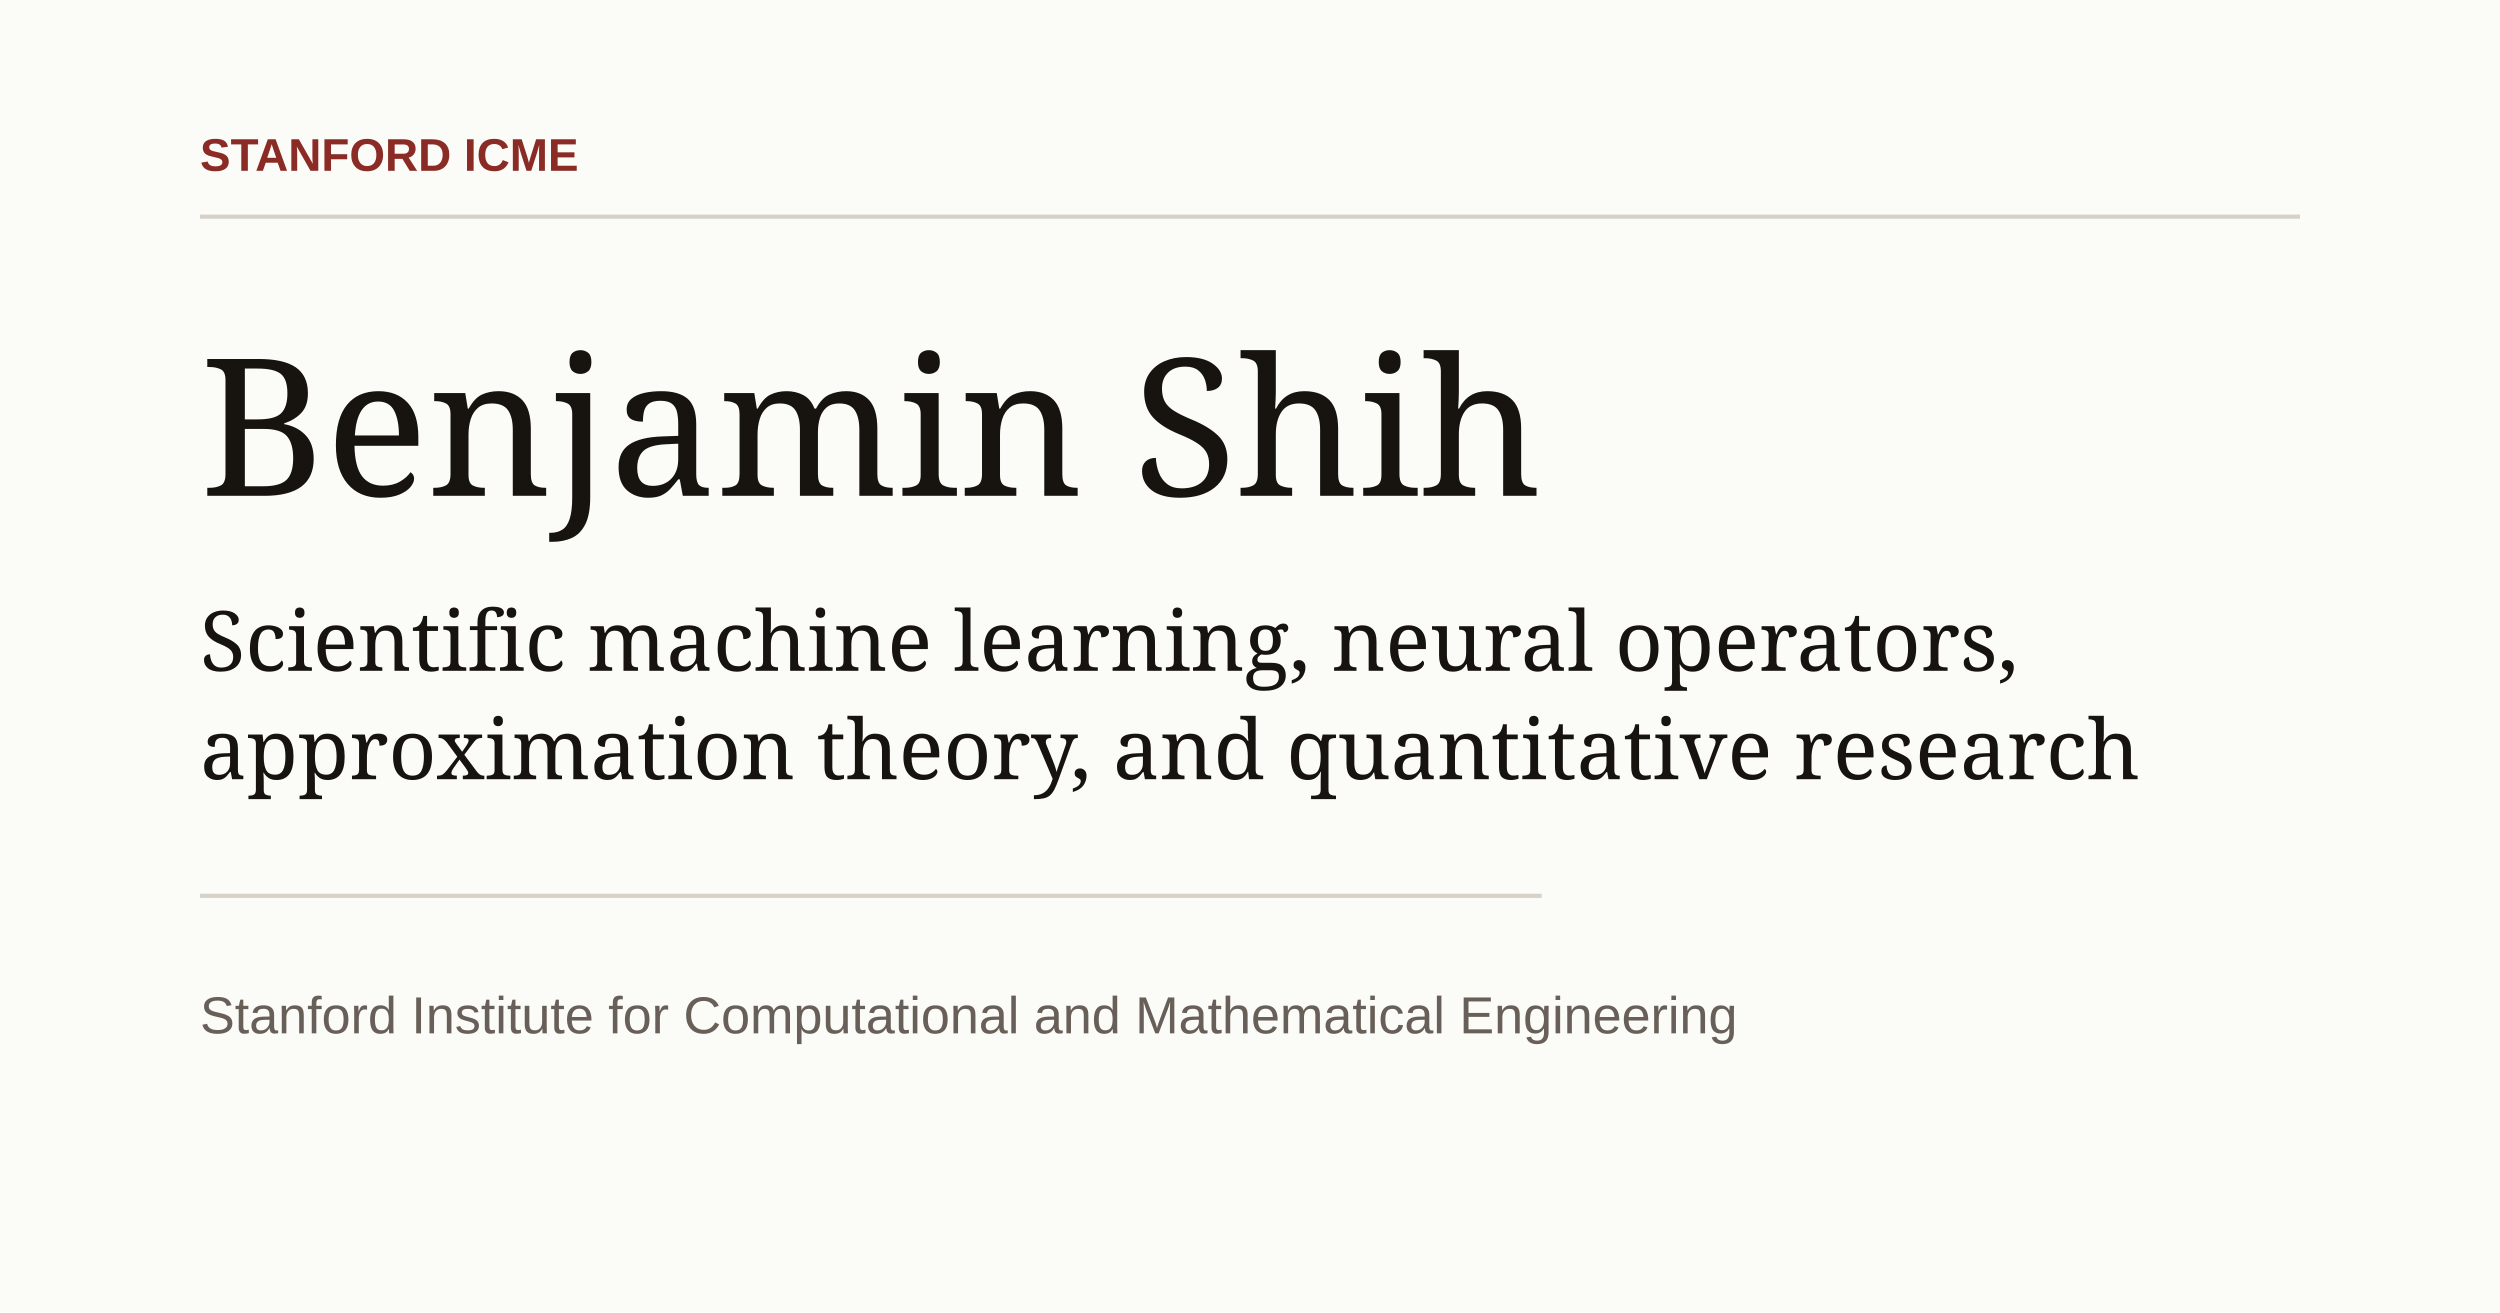
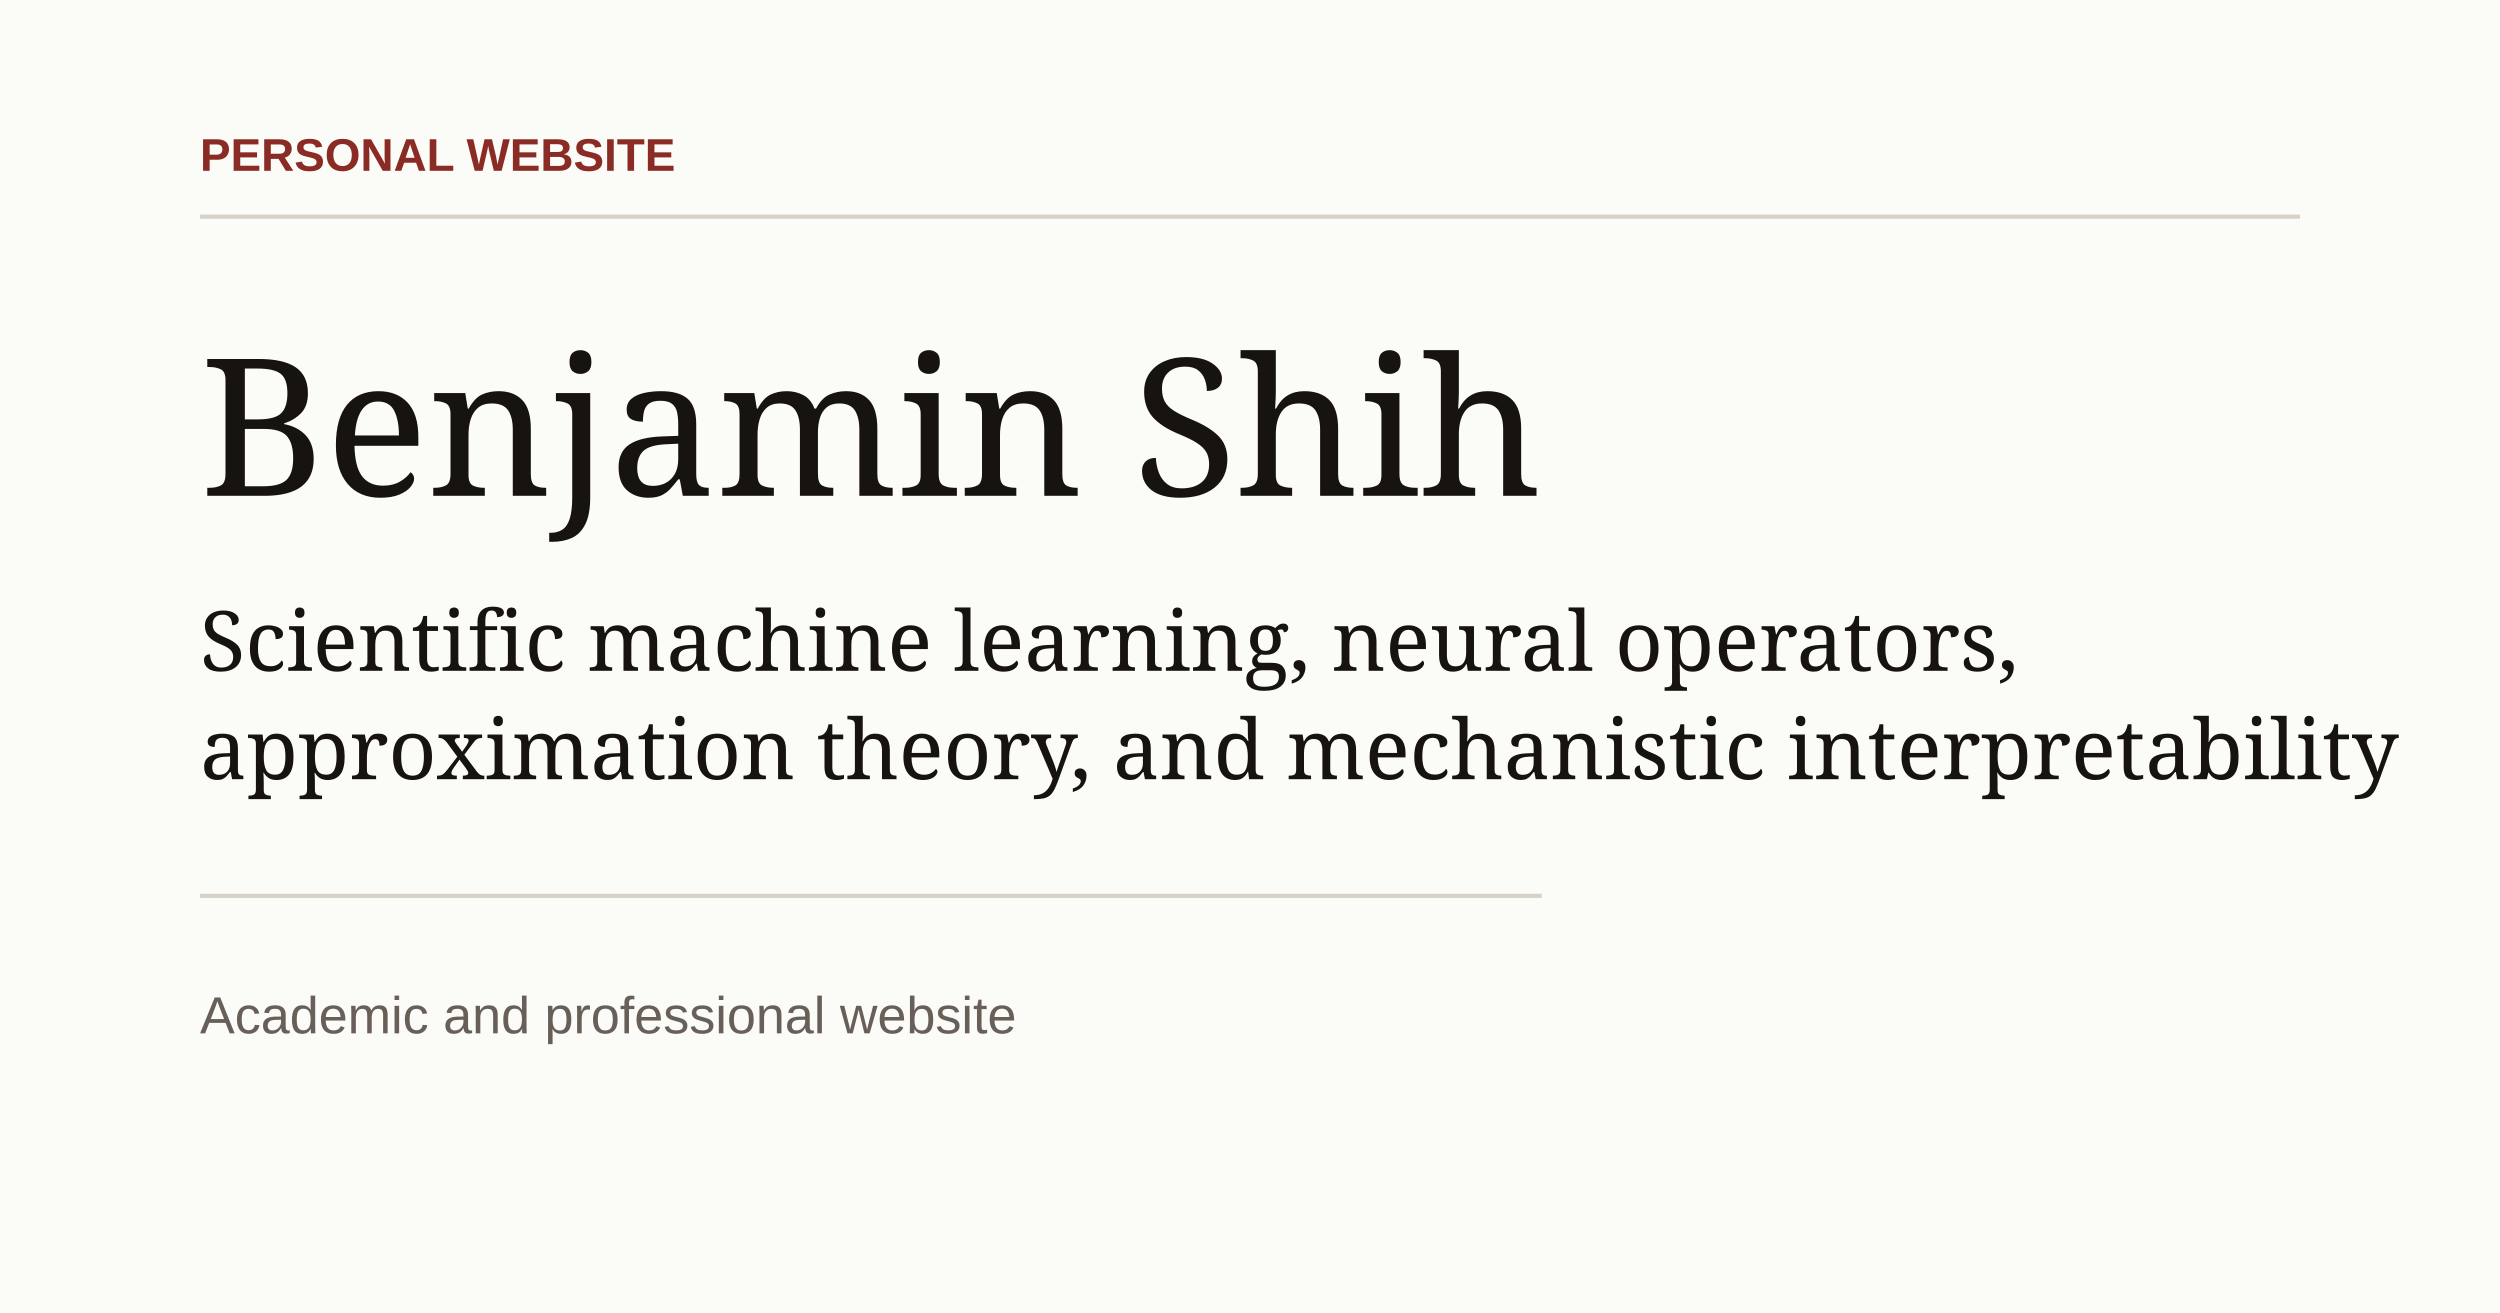
<svg xmlns="http://www.w3.org/2000/svg" width="1200" height="630" viewBox="0 0 1200 630">
  <rect width="1200" height="630" fill="#fbfbf8" />
  <line x1="96" y1="104" x2="1104" y2="104" stroke="#d7d1c7" stroke-width="2" />
-   <text x="96" y="82" font-family="Arial, sans-serif" font-size="22" font-weight="700" fill="#8a2b25">STANFORD ICME</text>
+   <text x="96" y="82" font-family="Arial, sans-serif" font-size="22" font-weight="700" fill="#8a2b25">PERSONAL WEBSITE</text>
  <text x="96" y="238" font-family="Garamond, 'Iowan Old Style', Georgia, serif" font-size="92" font-weight="500" fill="#17130f">Benjamin Shih</text>
  <text x="96" y="322" font-family="Garamond, 'Iowan Old Style', Georgia, serif" font-size="40" fill="#17130f">Scientific machine learning, neural operators,</text>
-   <text x="96" y="374" font-family="Garamond, 'Iowan Old Style', Georgia, serif" font-size="40" fill="#17130f">approximation theory, and quantitative research</text>
+   <text x="96" y="374" font-family="Garamond, 'Iowan Old Style', Georgia, serif" font-size="40" fill="#17130f">approximation theory, and mechanistic interpretability</text>
  <line x1="96" y1="430" x2="740" y2="430" stroke="#d7d1c7" stroke-width="2" />
-   <text x="96" y="496" font-family="Arial, sans-serif" font-size="25" fill="#686058">Stanford Institute for Computational and Mathematical Engineering</text>
+   <text x="96" y="496" font-family="Arial, sans-serif" font-size="25" fill="#686058">Academic and professional website</text>
</svg>
